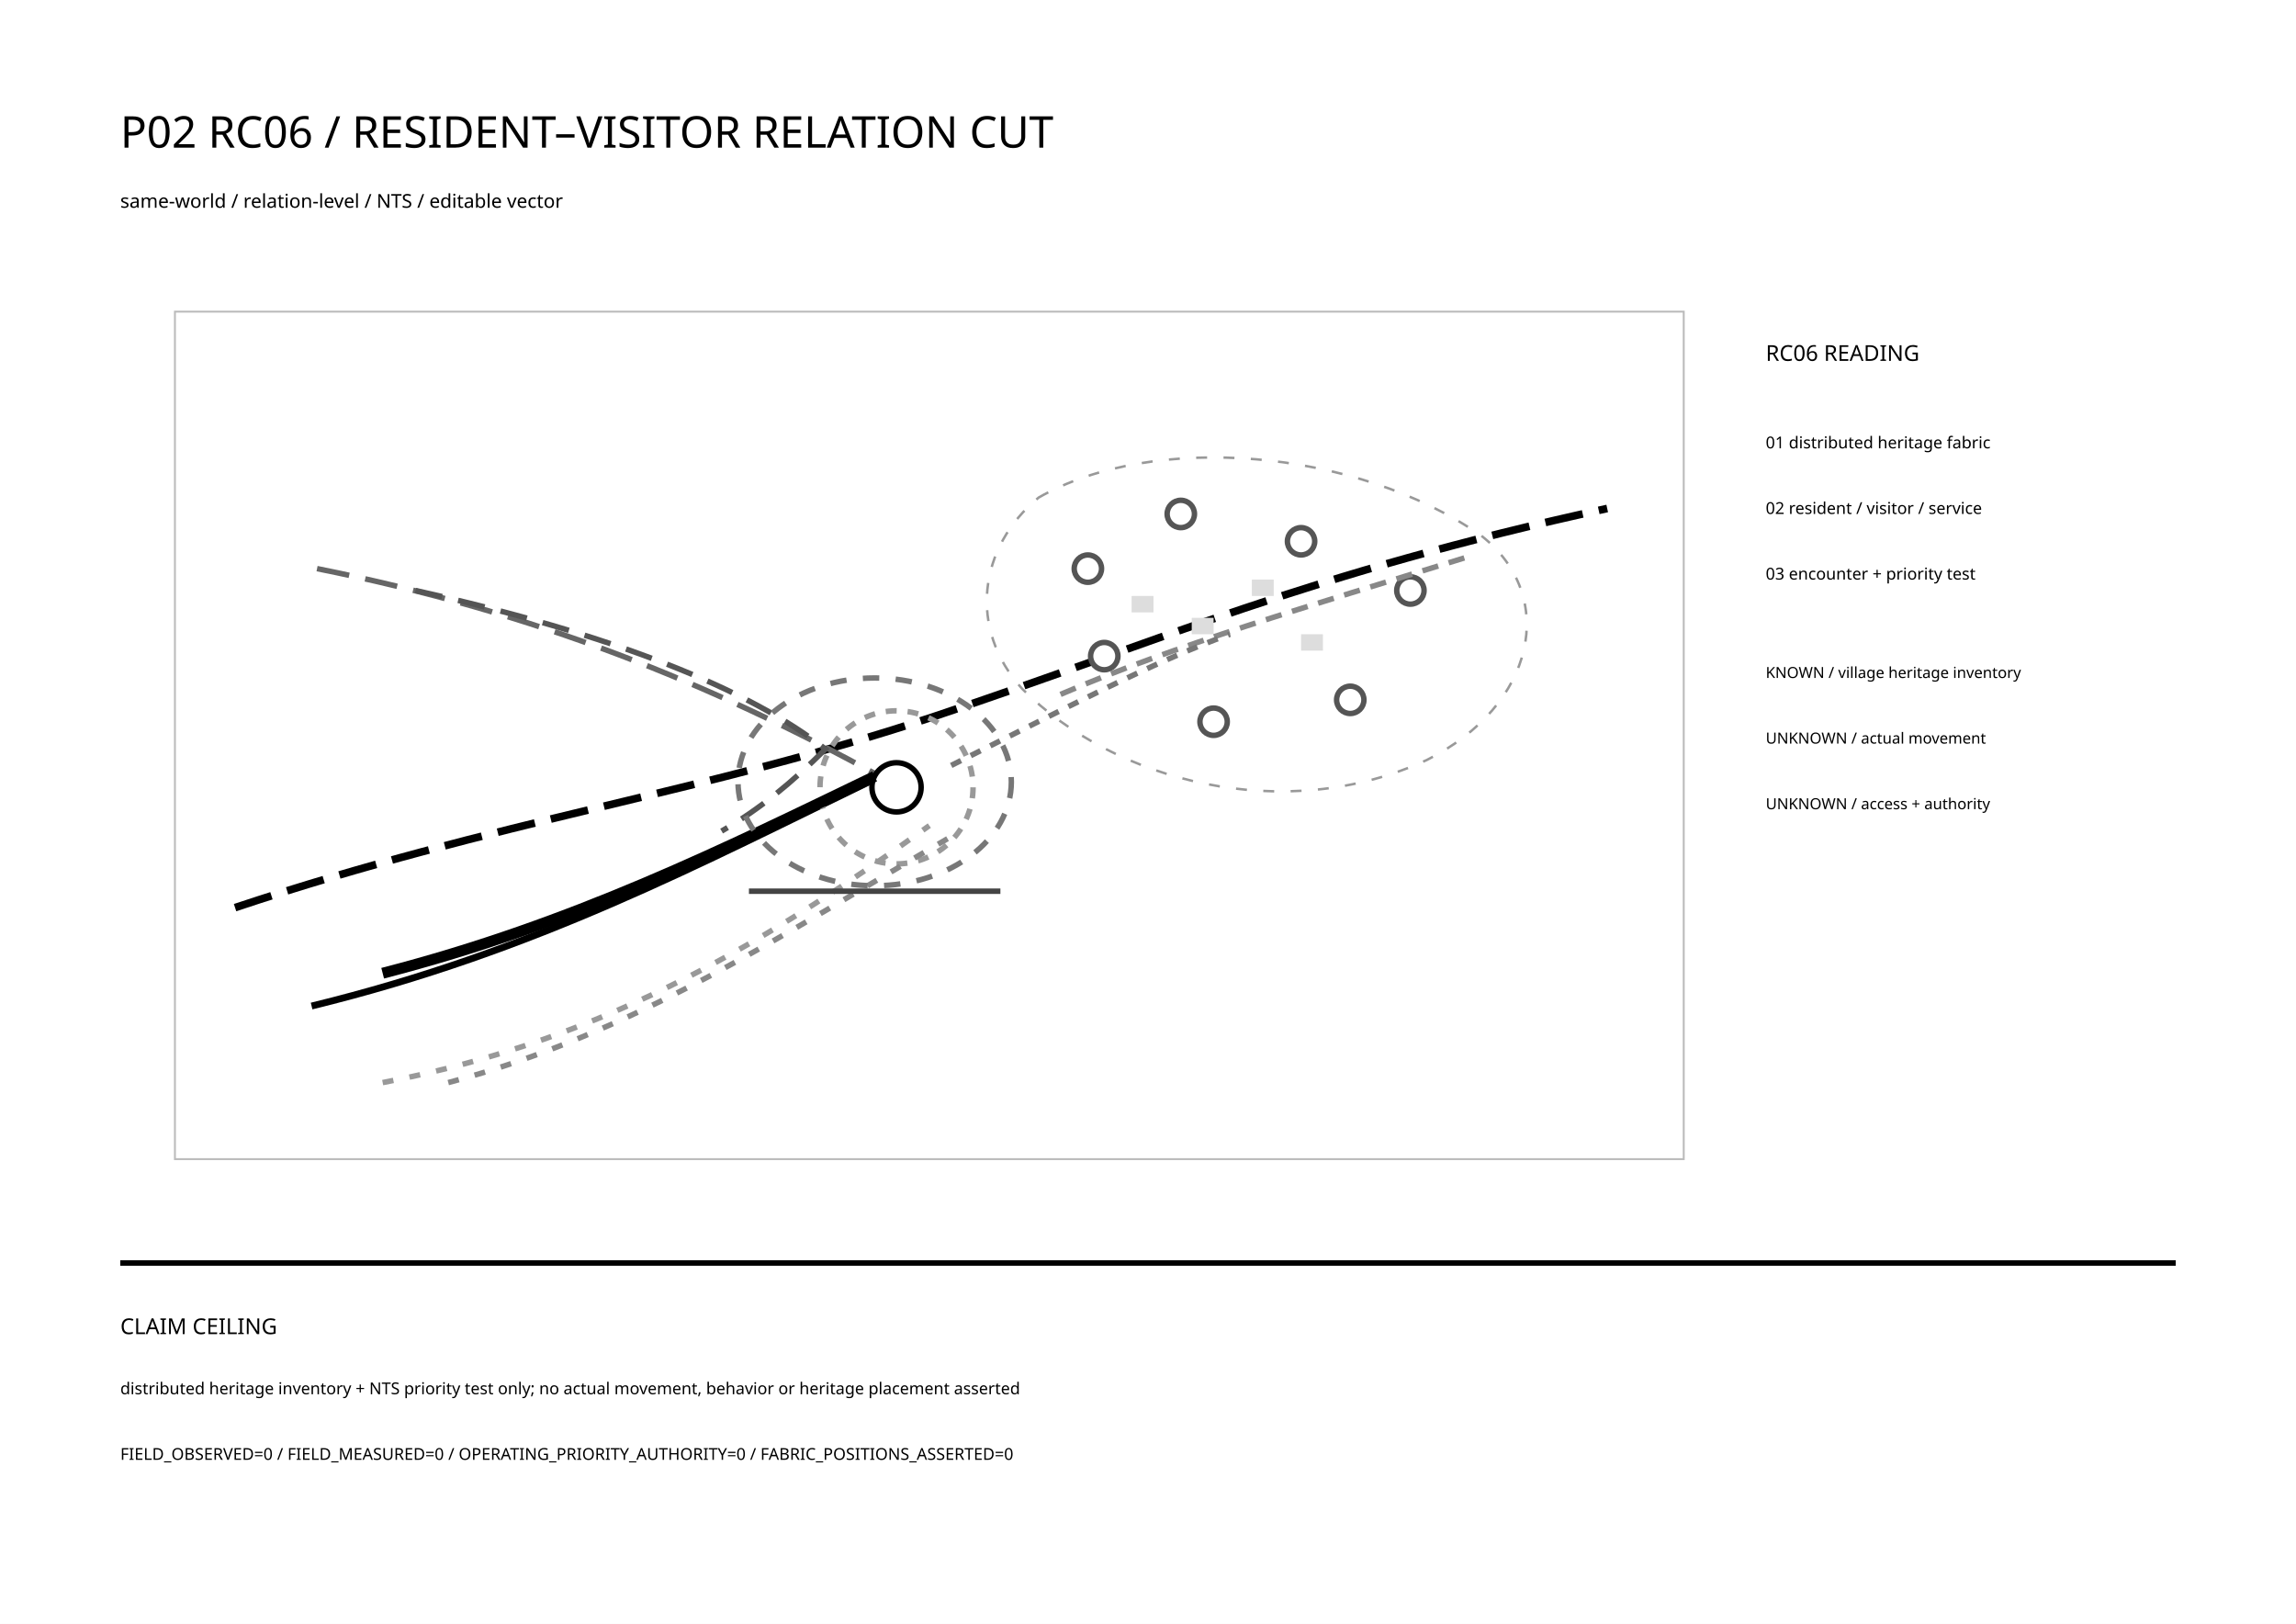
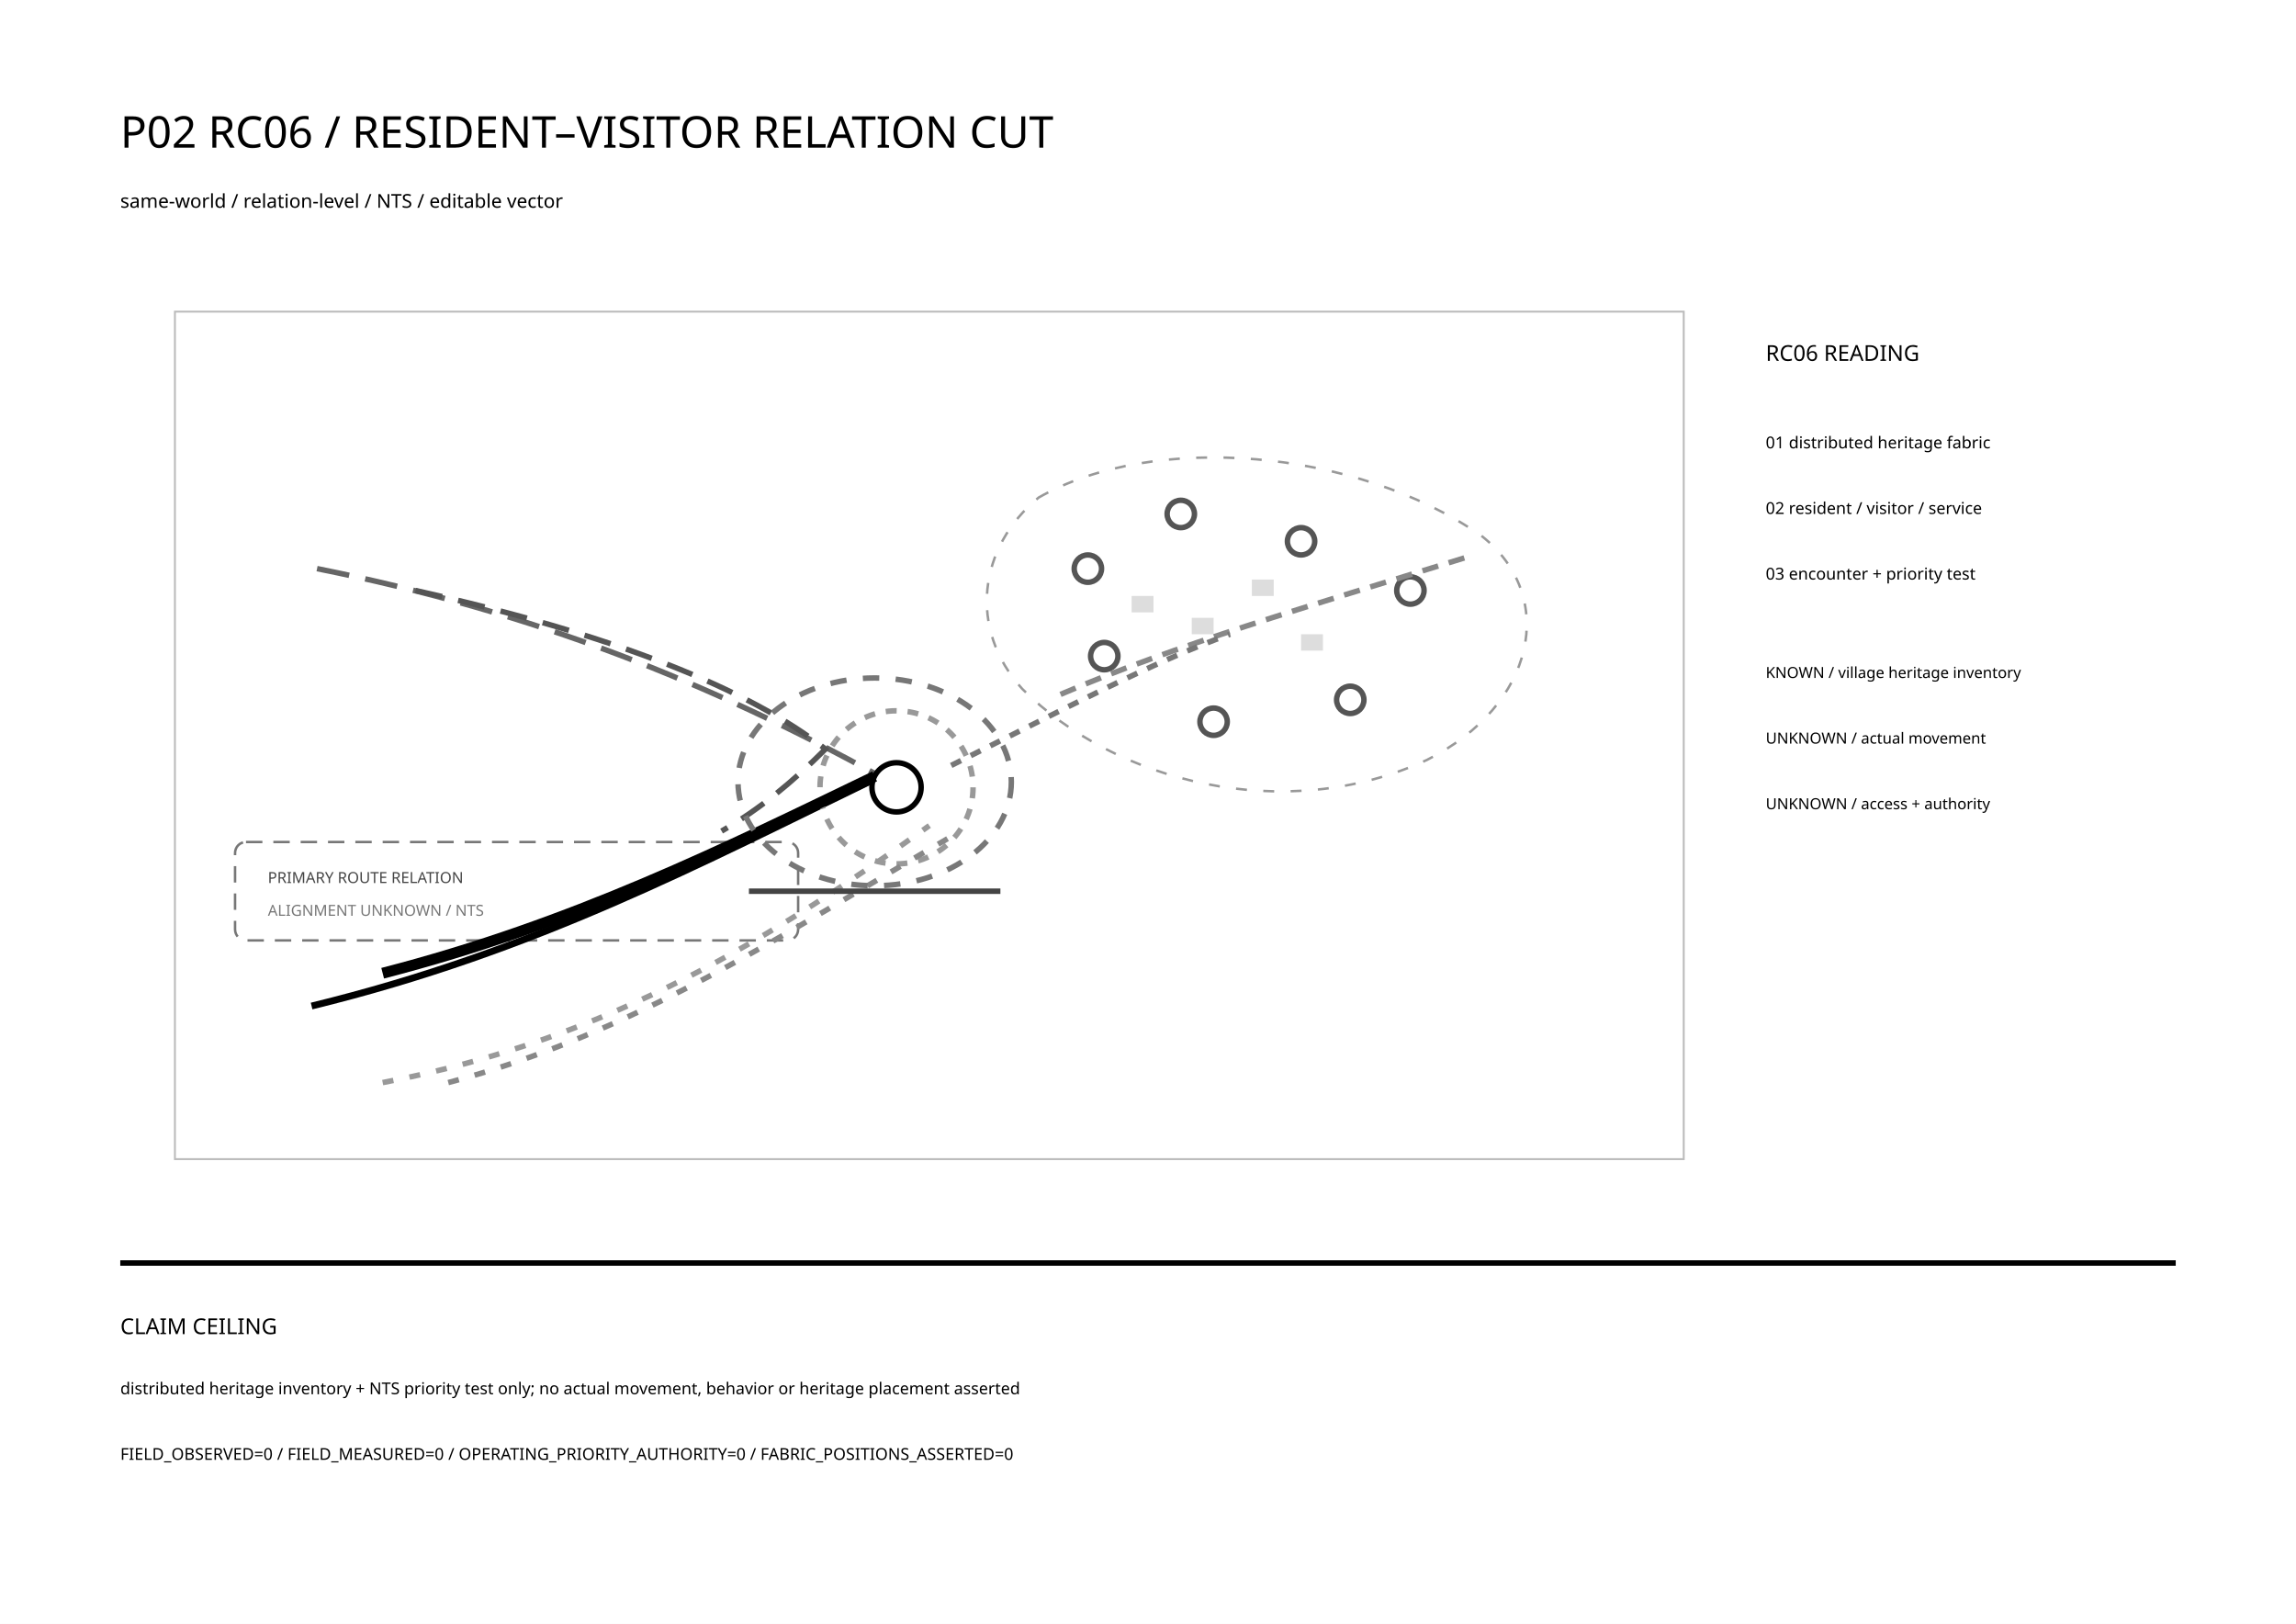
<svg xmlns="http://www.w3.org/2000/svg" width="420mm" height="297mm" viewBox="0 0 420 297">
  <rect width="420" height="297" fill="white" />
  <g id="L00-FRAME" font-family="sans-serif">
    <text x="22" y="27" font-size="8">P02 RC06 / RESIDENT–VISITOR RELATION CUT</text>
    <text x="22" y="38" font-size="3.5">same-world / relation-level / NTS / editable vector</text>
  </g>
  <g id="L08-FIELD">
    <rect x="32" y="57" width="276" height="155" fill="none" stroke="#bbb" stroke-width="0.35" />
  </g>
  <g id="L10-RELATIONS" fill="none">
-     <path id="REL-ROUTE-PRIMARY-01" d="M43 166 C91 150 129 145 171 131 S239 105 294 93" stroke="black" stroke-width="1.4" stroke-dasharray="7 3" />
+     <g id="REL-ROUTE-PRIMARY-01-TOPOLOGY-STATE" font-family="sans-serif">
+       <rect x="43" y="154" width="103" height="18" rx="2" fill="white" stroke="#777" stroke-width="0.45" stroke-dasharray="3 2" />
+       <text x="49" y="161.5" font-size="2.8" fill="#444">PRIMARY ROUTE RELATION</text>
+       <text x="49" y="167.5" font-size="2.8" fill="#777">ALIGNMENT UNKNOWN / NTS</text>
+     </g>
  </g>
  <g id="L11-HERITAGE-FABRIC">
    <path id="RC06-HERITAGE-FABRIC-EXTENT-NTS" d="M190 91 C211 79 248 82 271 98 C285 109 281 129 261 139 C235 151 204 143 187 126 C177 115 179 100 190 91Z" fill="none" stroke="#999" stroke-width="0.45" stroke-dasharray="2 3" />
    <g id="RC06-PROTECTED-UNITS-NTS" fill="white" stroke="#555">
      <circle cx="199" cy="104" r="2.5" />
      <circle cx="216" cy="94" r="2.5" />
      <circle cx="238" cy="99" r="2.5" />
      <circle cx="258" cy="108" r="2.5" />
      <circle cx="247" cy="128" r="2.5" />
      <circle cx="222" cy="132" r="2.5" />
      <circle cx="202" cy="120" r="2.5" />
    </g>
    <g id="RC06-ANCIENT-RESIDENCE-FABRIC-NTS" fill="#ddd">
      <rect x="207" y="109" width="4" height="3" />
      <rect x="218" y="113" width="4" height="3" />
      <rect x="229" y="106" width="4" height="3" />
      <rect x="238" y="116" width="4" height="3" />
    </g>
    <path id="RC06-LANE-WELL-TREE-FABRIC-NTS" d="M194 127 C215 118 239 111 268 102" fill="none" stroke="#888" stroke-dasharray="3 2" />
  </g>
  <g id="L15-USERS" font-family="sans-serif">
    <path id="RC06-RESIDENT-CARRIER" d="M57 184 C98 174 128 158 161 142" fill="none" stroke="black" stroke-width="1.25" />
    <path id="RC06-VISITOR-CARRIER" d="M58 104 C98 112 130 125 161 142" fill="none" stroke="#666" stroke-dasharray="6 3" />
    <path id="RC06-SERVICE-CARRIER" d="M70 198 C112 190 142 171 170 151" fill="none" stroke="#999" stroke-dasharray="2 3" />
    <circle id="RC06-ENCOUNTER-NODE" cx="164" cy="144" r="4.5" fill="white" stroke="black" />
    <circle id="RC06-ENCOUNTER-UNCERTAINTY" cx="164" cy="144" r="14" fill="none" stroke="#999" stroke-dasharray="2 2" />
    <path id="RC06-HERITAGE-FABRIC-PRIORITY-RELATION" d="M174 140 C194 130 211 121 225 116" fill="none" stroke="#777" stroke-dasharray="2 2" />
  </g>
  <g id="L18-DESIGN-TEST" fill="none">
    <path id="RC06-RESIDENT-INVARIANT" d="M70 178 C105 169 133 155 160 142" stroke="black" stroke-width="2" />
    <path id="RC06-VISITOR-YIELD-ARC" d="M76 108 C112 116 137 126 151 137 C145 143 139 148 132 152" stroke="#555" stroke-dasharray="5 3" />
    <path id="RC06-SERVICE-BYPASS-ARC" d="M82 198 C116 189 143 171 174 153" stroke="#888" stroke-dasharray="2 3" />
    <ellipse id="RC06-ENCOUNTER-TEST-ZONE" cx="160" cy="143" rx="25" ry="19" stroke="#777" stroke-dasharray="3 3" />
    <path id="RC06-PRIORITY-SEQUENCE" d="M137 163 L183 163" stroke="#444" />
  </g>
  <g id="L30-READING" font-family="sans-serif">
    <text x="323" y="66" font-size="4">RC06 READING</text>
    <text x="323" y="82" font-size="3">01 distributed heritage fabric</text>
    <text x="323" y="94" font-size="3">02 resident / visitor / service</text>
    <text x="323" y="106" font-size="3">03 encounter + priority test</text>
    <text x="323" y="124" font-size="2.8">KNOWN / village heritage inventory</text>
    <text x="323" y="136" font-size="2.8">UNKNOWN / actual movement</text>
    <text x="323" y="148" font-size="2.8">UNKNOWN / access + authority</text>
  </g>
  <g id="L40-CLAIM" font-family="sans-serif">
    <line x1="22" y1="231" x2="398" y2="231" stroke="black" />
    <text x="22" y="244" font-size="4">CLAIM CEILING</text>
    <text x="22" y="255" font-size="3">distributed heritage inventory + NTS priority test only; no actual movement, behavior or heritage placement asserted</text>
    <text x="22" y="267" font-size="3">FIELD_OBSERVED=0 / FIELD_MEASURED=0 / OPERATING_PRIORITY_AUTHORITY=0 / FABRIC_POSITIONS_ASSERTED=0</text>
  </g>
</svg>
